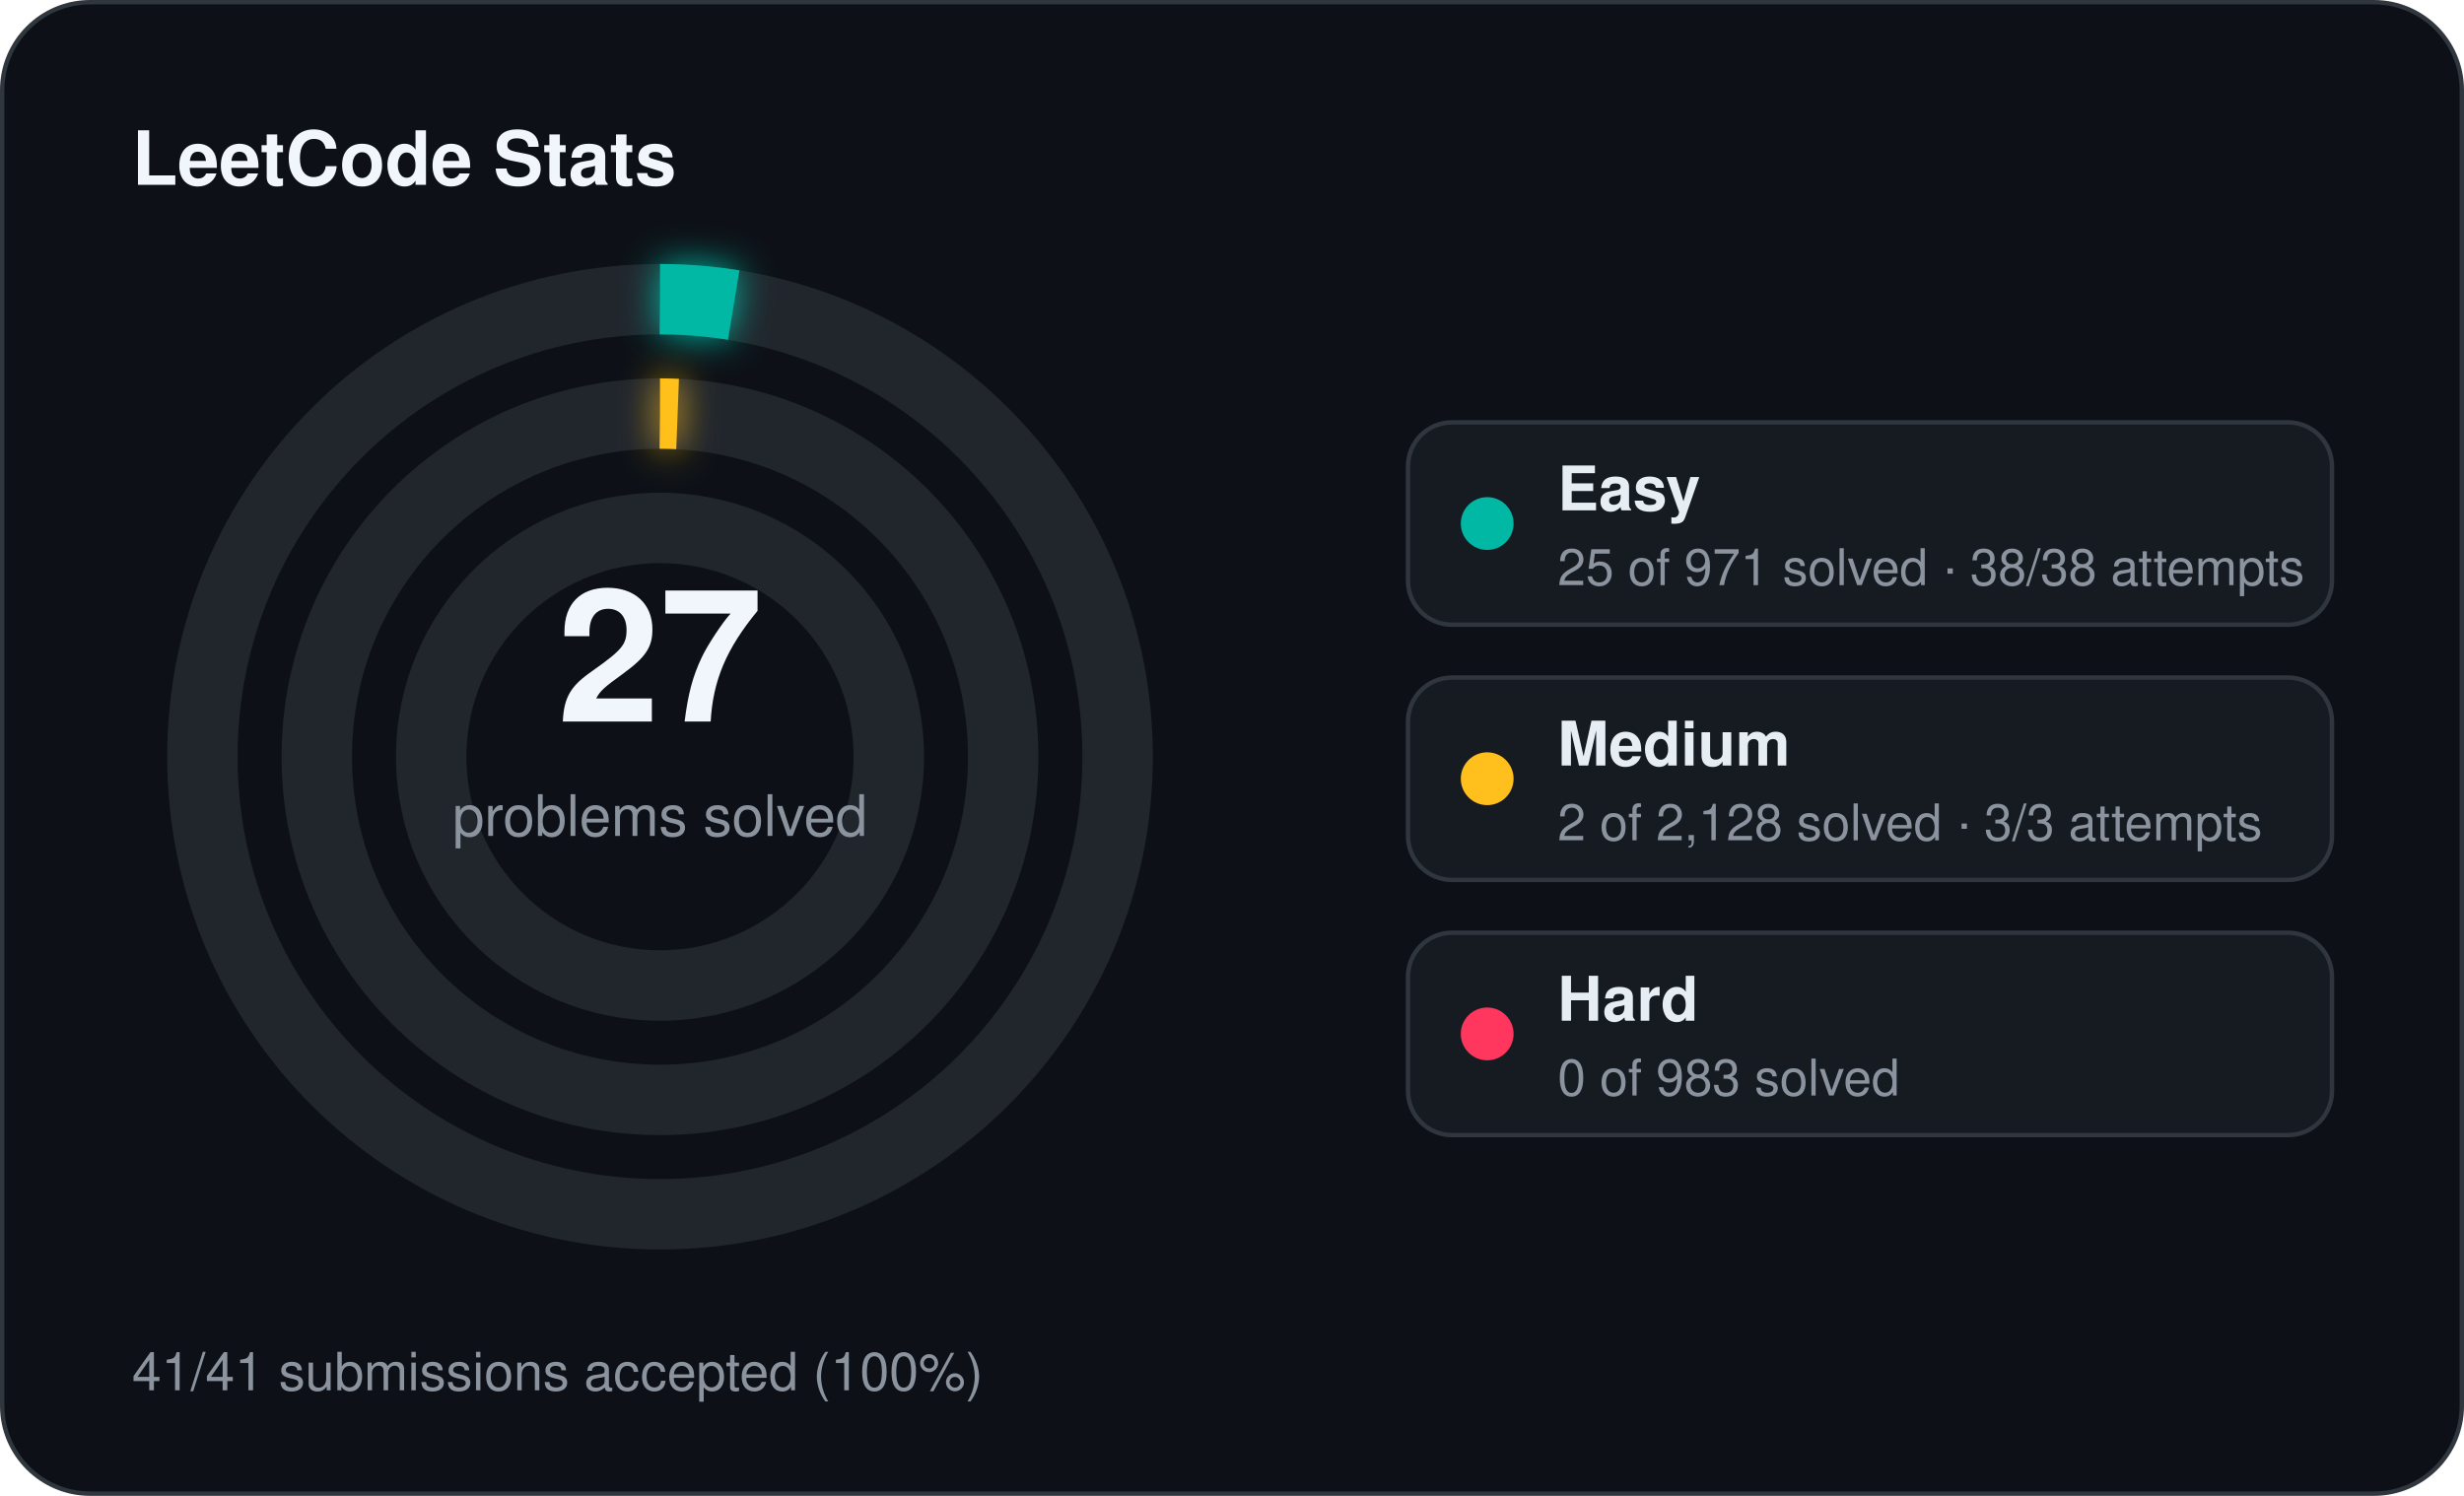
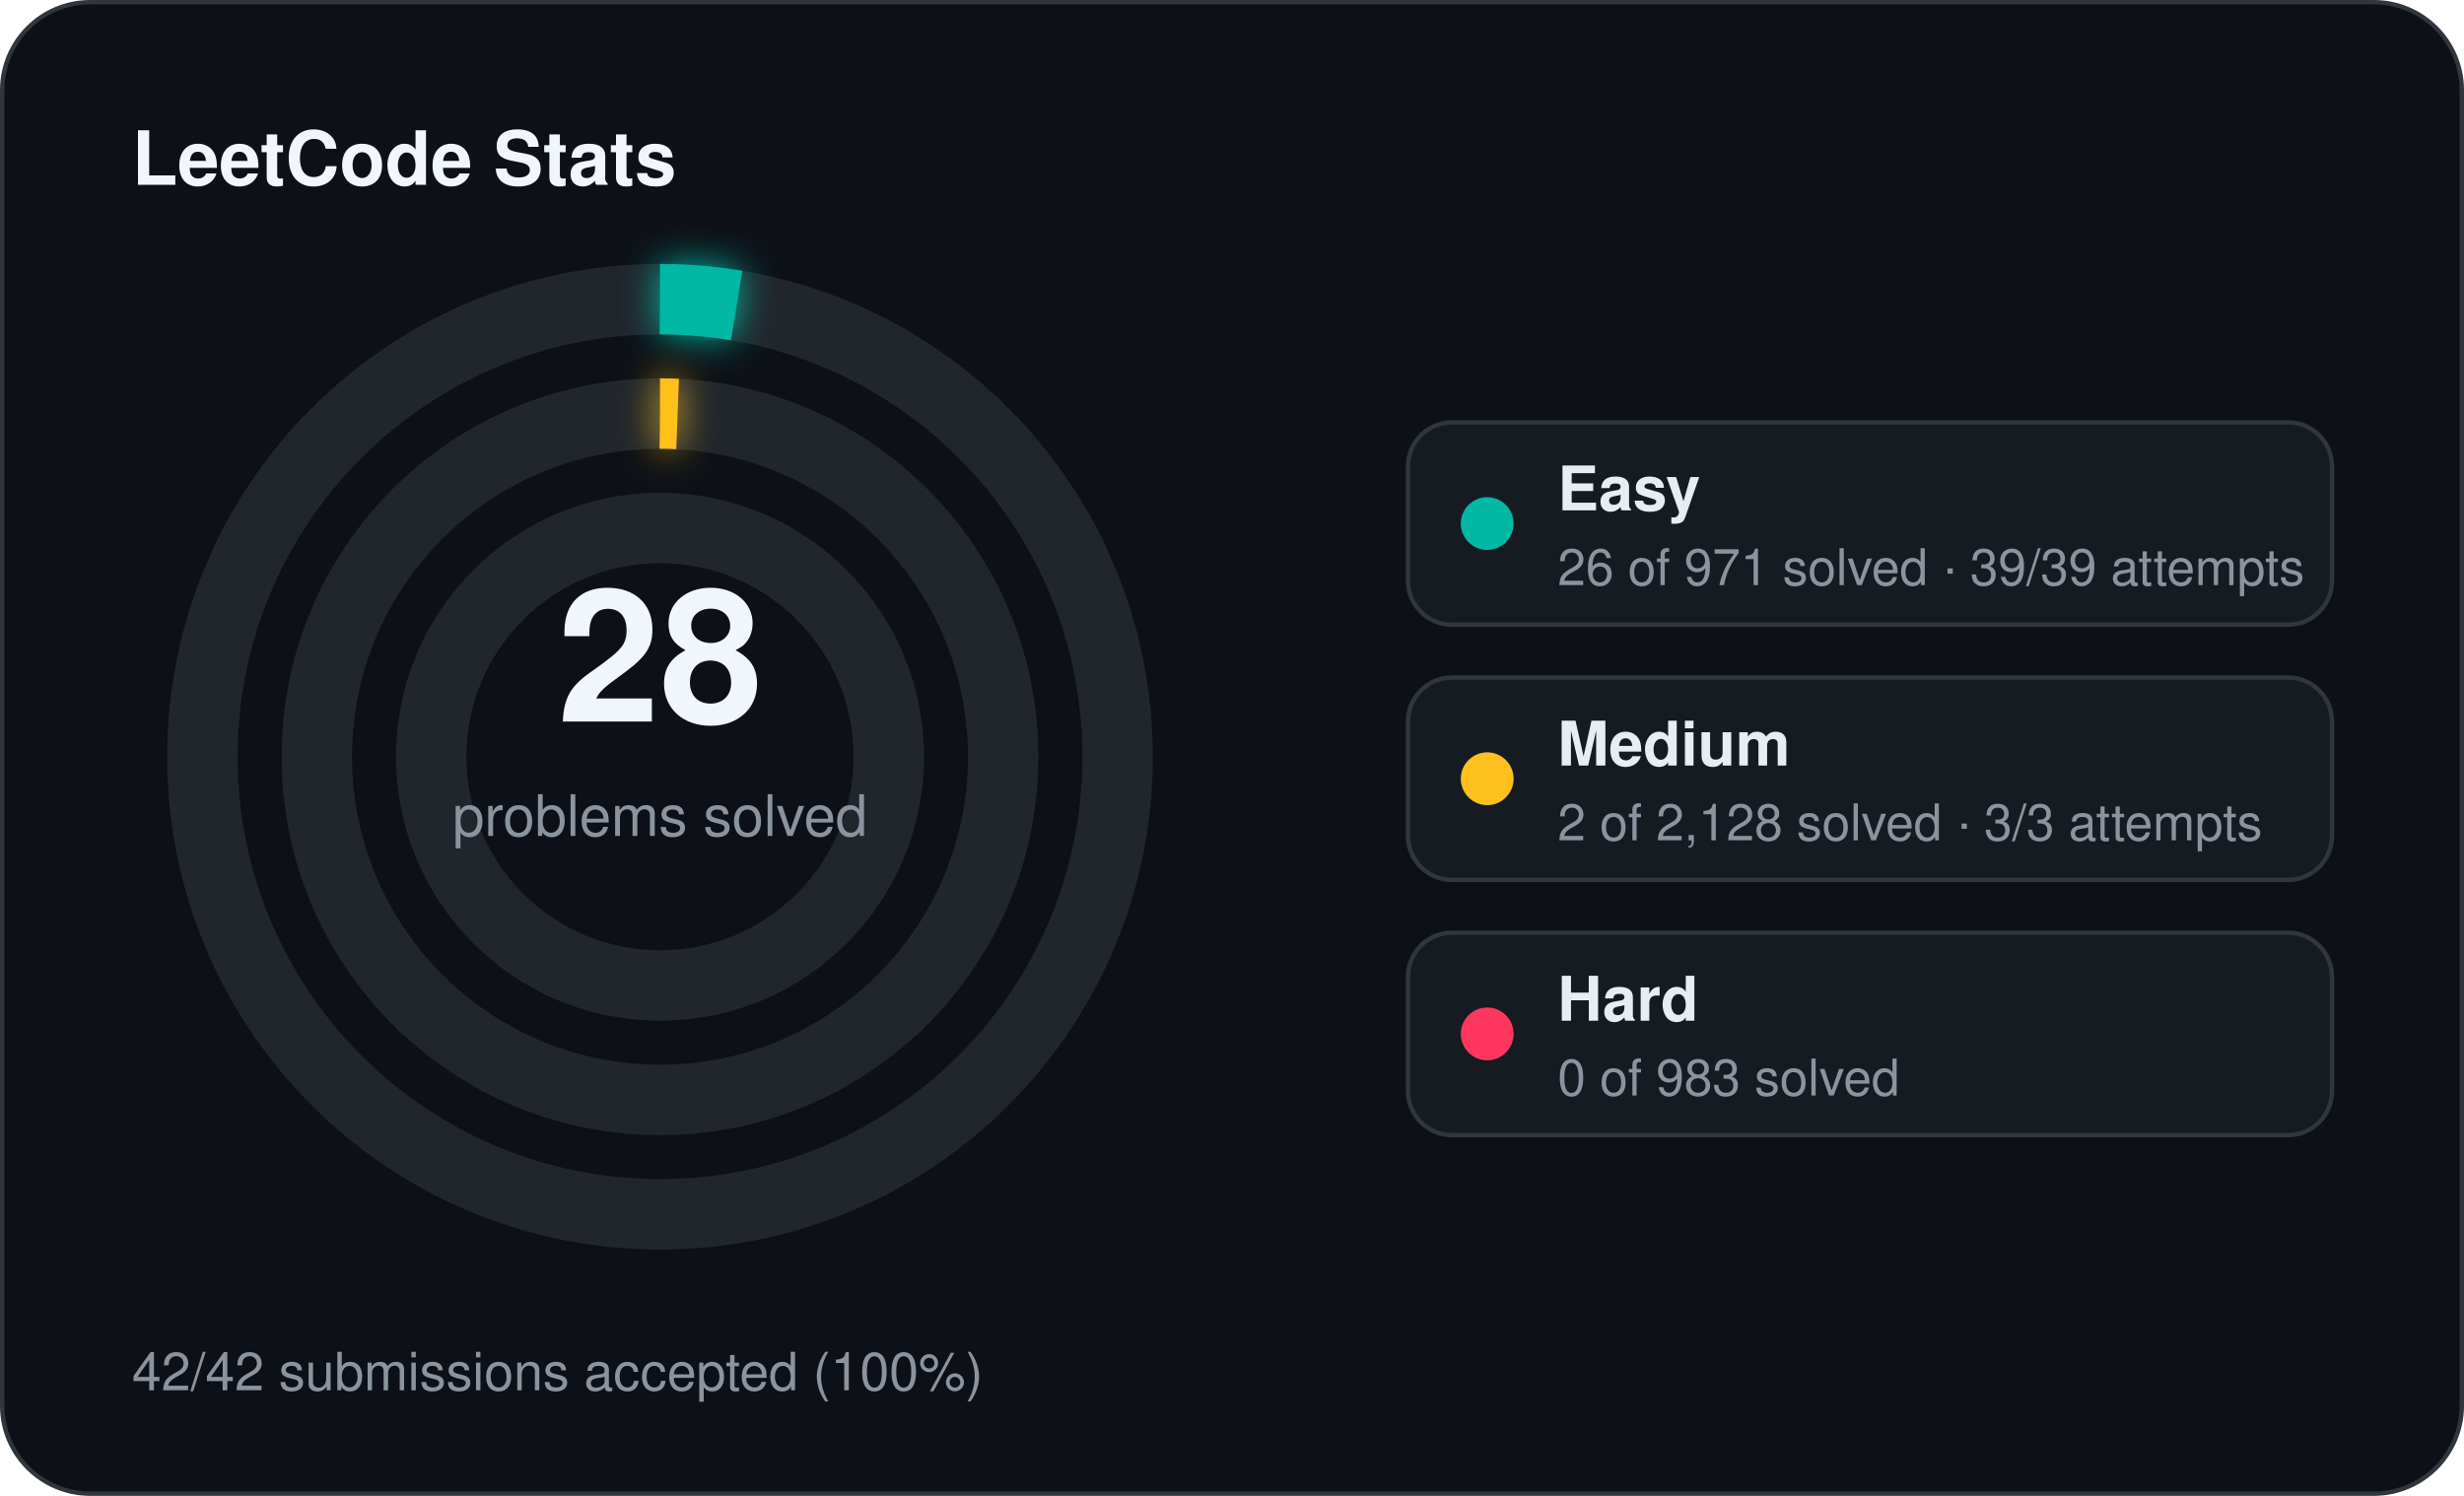
<svg xmlns="http://www.w3.org/2000/svg" width="560" height="340" viewBox="0 0 560 340">
  <defs>
    <filter id="stats-glow" x="-60%" y="-60%" width="220%" height="220%">
      <feGaussianBlur stdDeviation="4" result="blur" />
      <feMerge>
        <feMergeNode in="blur" />
        <feMergeNode in="SourceGraphic" />
      </feMerge>
    </filter>
  </defs>
  <rect x="0.5" y="0.5" width="559" height="339" rx="20" fill="#0d1117" stroke="#30363d" stroke-width="1" />
  <text x="30" y="42" fill="#f0f6fc" font-family="Segoe UI, Helvetica, Arial, sans-serif" font-size="17" font-weight="700">LeetCode Stats</text>
  <circle cx="150" cy="172" r="104" fill="none" stroke="#21262d" stroke-width="16" />
-   <circle cx="150" cy="172" r="104" fill="none" stroke="#00b8a3" stroke-width="16" stroke-linecap="butt" stroke-dasharray="16.82 653.45" transform="rotate(-90 150 172)" filter="url(#stats-glow)" />
+   <circle cx="150" cy="172" r="104" fill="none" stroke="#00b8a3" stroke-width="16" stroke-linecap="butt" stroke-dasharray="17.50 653.45" transform="rotate(-90 150 172)" filter="url(#stats-glow)" />
  <circle cx="150" cy="172" r="78" fill="none" stroke="#21262d" stroke-width="16" />
  <circle cx="150" cy="172" r="78" fill="none" stroke="#ffc01e" stroke-width="16" stroke-linecap="butt" stroke-dasharray="4.00 490.09" transform="rotate(-90 150 172)" filter="url(#stats-glow)" />
  <circle cx="150" cy="172" r="52" fill="none" stroke="#21262d" stroke-width="16" />
-   <text x="150" y="164" text-anchor="middle" fill="#f0f6fc" font-family="Segoe UI, Helvetica, Arial, sans-serif" font-size="42" font-weight="700">27</text>
+   <text x="150" y="164" text-anchor="middle" fill="#f0f6fc" font-family="Segoe UI, Helvetica, Arial, sans-serif" font-size="42" font-weight="700">28</text>
  <text x="150" y="190" text-anchor="middle" fill="#8b949e" font-family="Segoe UI, Helvetica, Arial, sans-serif" font-size="13">problems solved</text>
  <rect x="320" y="96" width="210" height="46" rx="10" fill="#161b22" stroke="#30363d" stroke-width="1" />
  <circle cx="338" cy="119" r="6" fill="#00b8a3" />
  <text x="354" y="116" fill="#e6edf3" font-family="Segoe UI, Helvetica, Arial, sans-serif" font-size="14" font-weight="600">Easy</text>
-   <text x="354" y="133" fill="#8b949e" font-family="Segoe UI, Helvetica, Arial, sans-serif" font-size="11.5">25 of 971 solved · 38/38 attempts</text>
+   <text x="354" y="133" fill="#8b949e" font-family="Segoe UI, Helvetica, Arial, sans-serif" font-size="11.5">26 of 971 solved · 39/39 attempts</text>
  <rect x="320" y="154" width="210" height="46" rx="10" fill="#161b22" stroke="#30363d" stroke-width="1" />
  <circle cx="338" cy="177" r="6" fill="#ffc01e" />
  <text x="354" y="174" fill="#e6edf3" font-family="Segoe UI, Helvetica, Arial, sans-serif" font-size="14" font-weight="600">Medium</text>
  <text x="354" y="191" fill="#8b949e" font-family="Segoe UI, Helvetica, Arial, sans-serif" font-size="11.5">2 of 2,128 solved · 3/3 attempts</text>
  <rect x="320" y="212" width="210" height="46" rx="10" fill="#161b22" stroke="#30363d" stroke-width="1" />
  <circle cx="338" cy="235" r="6" fill="#ff375f" />
  <text x="354" y="232" fill="#e6edf3" font-family="Segoe UI, Helvetica, Arial, sans-serif" font-size="14" font-weight="600">Hard</text>
  <text x="354" y="249" fill="#8b949e" font-family="Segoe UI, Helvetica, Arial, sans-serif" font-size="11.5">0 of 983 solved</text>
-   <text x="30" y="316" fill="#8b949e" font-family="Segoe UI, Helvetica, Arial, sans-serif" font-size="12">41/41 submissions accepted (100%)</text>
+   <text x="30" y="316" fill="#8b949e" font-family="Segoe UI, Helvetica, Arial, sans-serif" font-size="12">42/42 submissions accepted (100%)</text>
</svg>
